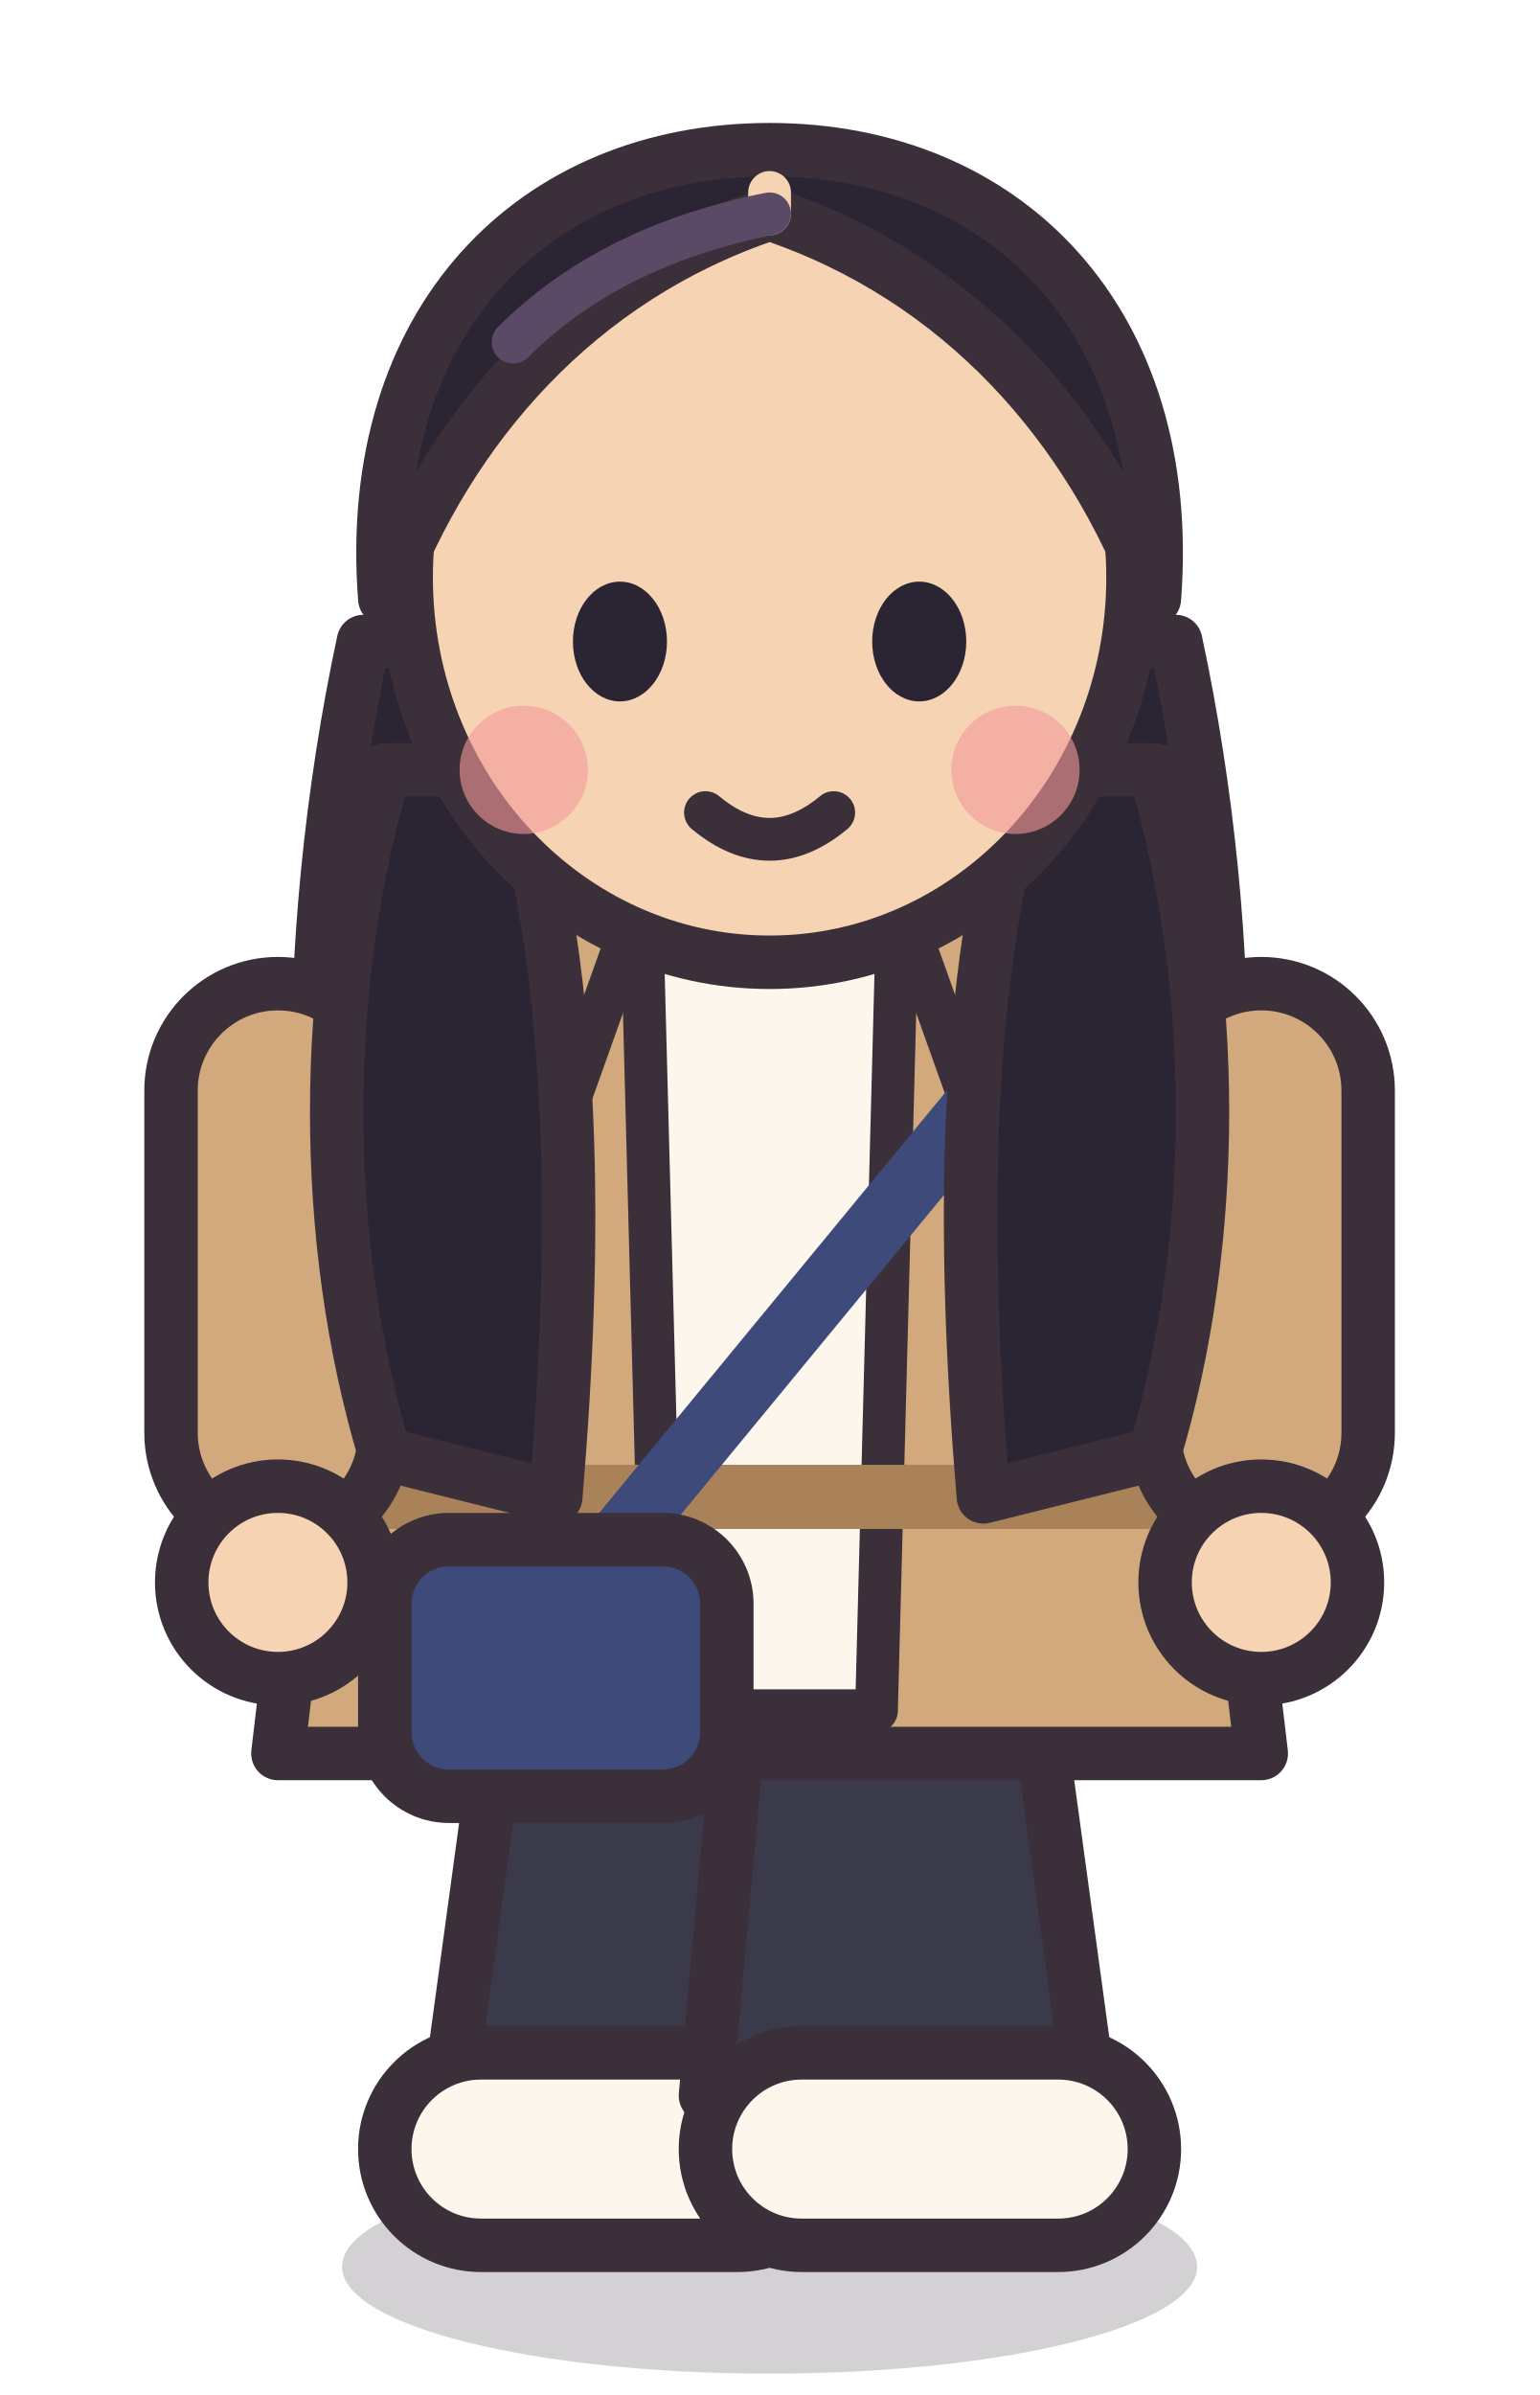
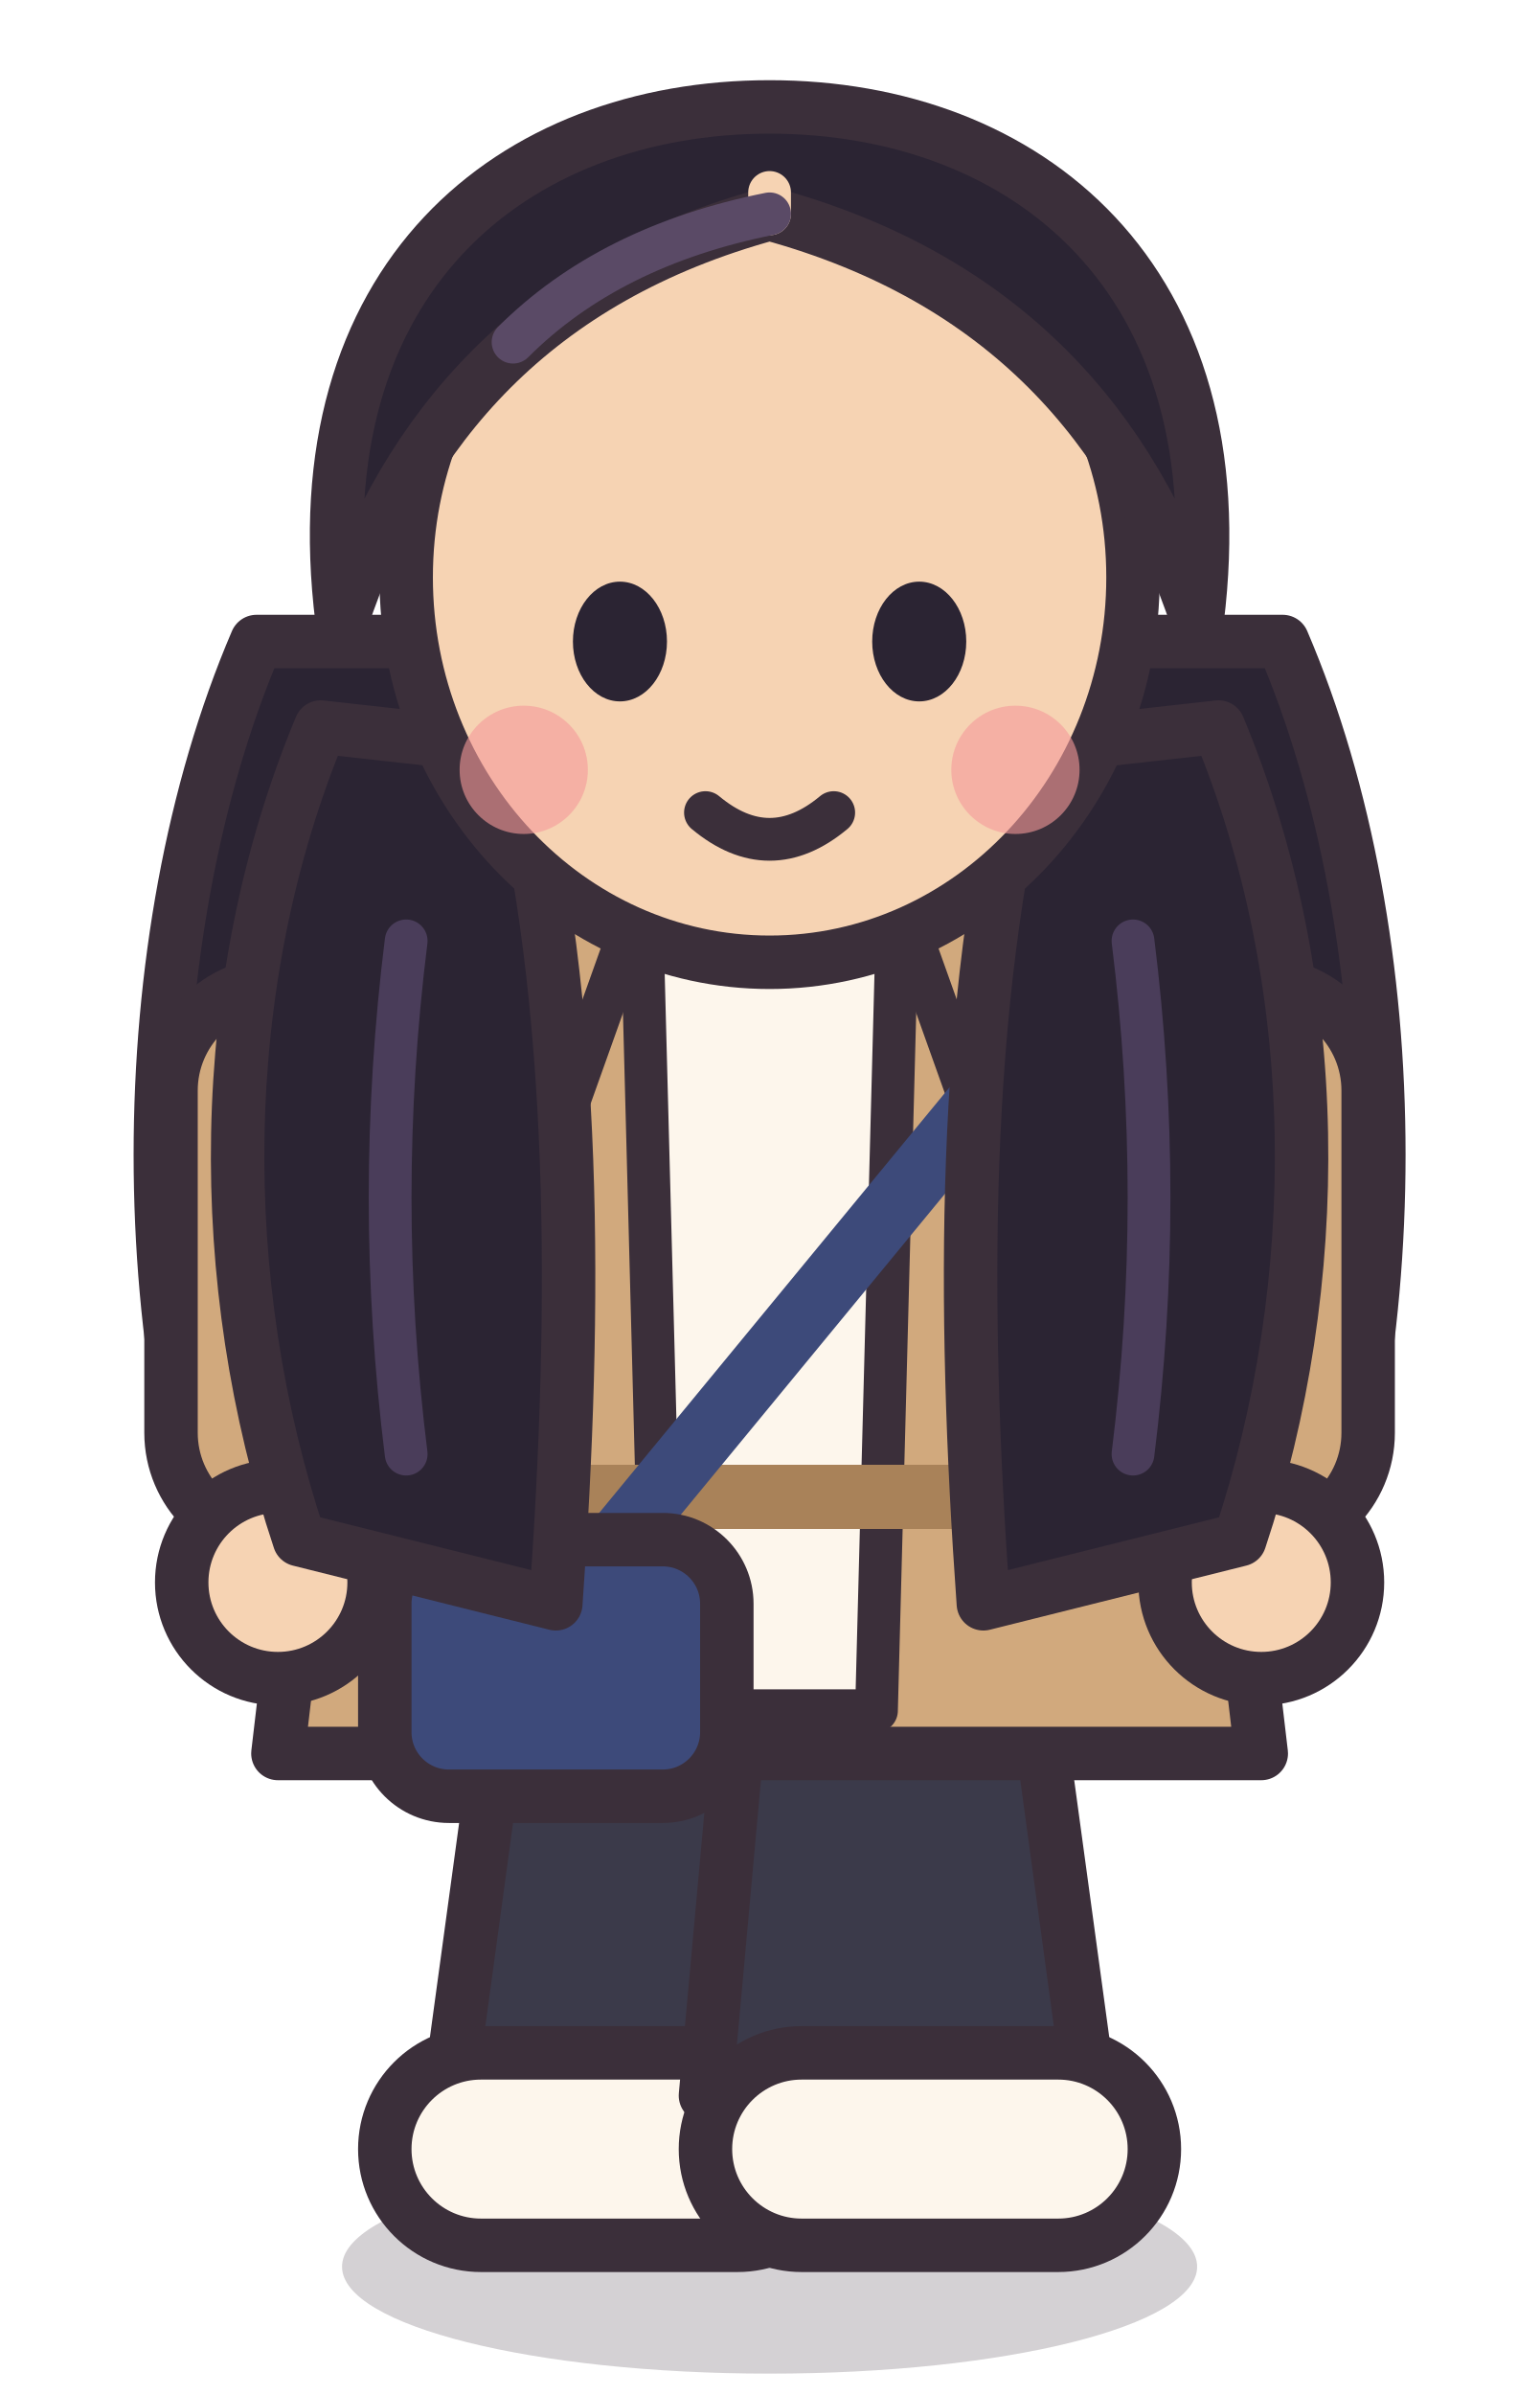
<svg xmlns="http://www.w3.org/2000/svg" id="player" viewBox="0 0 72 112" fill="none" stroke="#3b2f3a" stroke-width="2.5" stroke-linejoin="round" stroke-linecap="round" data-dir="front">
  <style>
#player[data-dir=front] .back, #player[data-dir=front] .side,
#player[data-dir=back] .front, #player[data-dir=back] .side,
#player[data-dir=left] .front, #player[data-dir=left] .back,
#player[data-dir=right] .front, #player[data-dir=right] .back { display: none }
#player[data-dir=right] .side { transform: translateX(72px) scaleX(-1) }
#player .body { animation: idle 1.6s ease-in-out infinite }
@keyframes idle { 0%,100% { transform: translateY(0) } 50% { transform: translateY(-1.2px) } }
#player.moving .body { animation: hop .34s ease-in-out infinite }
@keyframes hop { 0%,100% { transform: translateY(0) } 50% { transform: translateY(-3px) } }
#player.moving .legA { animation: stepA .34s ease-in-out infinite }
#player.moving .legB { animation: stepB .34s ease-in-out infinite }
@keyframes stepA { 0%,100% { transform: translateY(0) } 50% { transform: translateY(-4px) } }
@keyframes stepB { 0%,100% { transform: translateY(-4px) } 50% { transform: translateY(0) } }
#player.moving .swingA { animation: swA .34s ease-in-out infinite; transform-origin: 36px 82px }
#player.moving .swingB { animation: swB .34s ease-in-out infinite; transform-origin: 36px 82px }
@keyframes swA { 0%,100% { transform: rotate(-14deg) } 50% { transform: rotate(14deg) } }
@keyframes swB { 0%,100% { transform: rotate(14deg) } 50% { transform: rotate(-14deg) } }
</style>
  <ellipse cx="36" cy="106" rx="20" ry="5" fill="#3b2f3a" opacity=".22" stroke="none" />
  <g class="front">
    <g class="legA">
      <path d="M24 76h13l2 22H21z" fill="#3b3a4a" />
      <rect x="18" y="96" width="21" height="9" rx="4.5" fill="#fdf6ec" />
    </g>
    <g class="legB">
      <path d="M35 76h13l3 22H33z" fill="#3b3a4a" />
      <rect x="33" y="96" width="21" height="9" rx="4.5" fill="#fdf6ec" />
    </g>
    <g class="body">
-       <path d="M17 30c-3 14-3 30 1 42h36c4-12 4-28 1-42z" fill="#2b2433" />
+       <path d="M12 30c-6 14-6 34 0 48h48c6-14 6-34 0-48z" fill="#2b2433" />
      <path d="M17 48q0-8 19-8t19 8l4 34H13z" fill="#d1a97d" />
      <path d="M30 42h12l-1 38H31z" fill="#fdf6ec" stroke-width="2" />
      <path d="M30 42l-5 14M42 42l5 14" stroke-width="2" />
      <path d="M14 70h44" stroke="#a98259" stroke-width="3" />
      <rect x="8" y="46" width="10" height="26" rx="5" fill="#d1a97d" />
      <rect x="54" y="46" width="10" height="26" rx="5" fill="#d1a97d" />
      <circle cx="13" cy="74" r="4.5" fill="#f6d3b3" />
      <circle cx="59" cy="74" r="4.5" fill="#f6d3b3" />
      <path d="M52 44L24 78" stroke="#3d4a7a" stroke-width="3" />
      <rect x="18" y="72" width="16" height="12" rx="3" fill="#3d4a7a" />
-       <path d="M18 36c-3 10-3 22 0 32l8 2c1-12 1-24-2-34z" fill="#2b2433" />
-       <path d="M54 36c3 10 3 22 0 32l-8 2c-1-12-1-24 2-34z" fill="#2b2433" />
+       <path d="M15 34c-5 12-5 26-1 38l12 3c1-14 1-28-2-40z" fill="#2b2433" />
+       <path d="M57 34c5 12 5 26 1 38l-12 3c-1-14-1-28 2-40z" fill="#2b2433" />
+       <path d="M19 44c-1 8-1 16 0 24M53 44c1 8 1 16 0 24" stroke="#4a3d5a" stroke-width="2" />
      <ellipse cx="36" cy="27" rx="17" ry="18" fill="#f6d3b3" />
-       <path d="M18 28c-1-13 7-21 18-21s19 8 18 21c-3-8-9-15-18-18-9 3-15 10-18 18z" fill="#2b2433" />
+       <path d="M16 29c-2-16 8-24 20-24s22 8 20 24c-3-9-9-16-20-19-11 3-17 10-20 19z" fill="#2b2433" />
      <path d="M36 9v1" stroke="#f6d3b3" stroke-width="2" />
      <path d="M24 16c3-3 7-5 12-6" stroke="#5a4a66" stroke-width="2" />
      <ellipse cx="29" cy="30" rx="2.2" ry="2.8" fill="#2b2433" stroke="none" />
      <ellipse cx="43" cy="30" rx="2.2" ry="2.8" fill="#2b2433" stroke="none" />
      <circle cx="24.5" cy="36" r="3" fill="#f59a9a" stroke="none" opacity=".6" />
      <circle cx="47.5" cy="36" r="3" fill="#f59a9a" stroke="none" opacity=".6" />
      <path d="M33 38q3 2.5 6 0" stroke-width="2" />
    </g>
  </g>
  <g class="back">
    <g class="legA">
      <path d="M24 76h13l2 22H21z" fill="#3b3a4a" />
      <rect x="18" y="96" width="21" height="9" rx="4.5" fill="#fdf6ec" />
    </g>
    <g class="legB">
      <path d="M35 76h13l3 22H33z" fill="#3b3a4a" />
      <rect x="33" y="96" width="21" height="9" rx="4.5" fill="#fdf6ec" />
    </g>
    <g class="body">
      <path d="M17 48q0-8 19-8t19 8l4 34H13z" fill="#d1a97d" />
      <path d="M36 42v38" stroke-width="2" />
      <path d="M14 70h44" stroke="#a98259" stroke-width="3" />
      <rect x="8" y="46" width="10" height="26" rx="5" fill="#d1a97d" />
      <rect x="54" y="46" width="10" height="26" rx="5" fill="#d1a97d" />
      <path d="M52 44L24 78" stroke="#3d4a7a" stroke-width="3" />
-       <path d="M16 28c-1-14 8-22 20-22s21 8 20 22c3 14 2 30-2 44-6 4-12 4-18 3-6 1-12 1-18-3-4-14-5-30-2-44z" fill="#2b2433" />
-       <path d="M36 12v58" stroke="#3f3450" stroke-width="2" />
-       <path d="M26 22c-2 12-2 26 0 40M46 22c2 12 2 26 0 40" stroke="#4a3d5a" stroke-width="2" />
+       <path d="M13 28c-2-16 8-24 23-24s25 8 23 24c5 16 4 34-1 50-7 4-14 4-22 3-8 1-15 1-22-3-5-16-6-34-1-50z" fill="#2b2433" />
+       <path d="M36 10v66" stroke="#3f3450" stroke-width="2" />
+       <path d="M24 20c-3 14-3 32 0 50M48 20c3 14 3 32 0 50" stroke="#4a3d5a" stroke-width="2" />
    </g>
  </g>
  <g class="side">
    <g class="swingB">
      <path d="M31 76h12l2 22H29z" fill="#2f2e3c" />
      <rect x="25" y="96" width="21" height="9" rx="4.5" fill="#e8e0d4" />
    </g>
    <g class="swingA">
      <path d="M30 76h12l2 22H28z" fill="#3b3a4a" />
      <rect x="22" y="96" width="21" height="9" rx="4.5" fill="#fdf6ec" />
    </g>
    <g class="body">
-       <path d="M36 12c14-2 24 6 24 22 0 14-2 28-6 38-6 2-12 0-18-2z" fill="#2b2433" />
      <path d="M24 48q0-8 12-8t12 8l2 34H22z" fill="#d1a97d" />
-       <path d="M30 70h22" stroke="#a98259" stroke-width="3" />
+       <path d="M26 70h24" stroke="#a98259" stroke-width="3" />
+       <rect x="38" y="68" width="14" height="12" rx="3" fill="#3d4a7a" />
+       <path d="M28 8C48 2 62 16 60 38c-1 12 0 24-3 36-3 6-13 6-18 0-2-8-2-14-4-20-8-4-12-14-12-26z" fill="#2b2433" />
+       <path d="M46 20c4 12 4 30 1 46M54 24c3 12 3 28 0 44" stroke="#4a3d5a" stroke-width="2" />
      <rect x="30" y="46" width="12" height="28" rx="6" fill="#d1a97d" />
      <circle cx="36" cy="76" r="4.5" fill="#f6d3b3" />
-       <rect x="38" y="68" width="14" height="12" rx="3" fill="#3d4a7a" />
      <ellipse cx="33" cy="27" rx="16" ry="18" fill="#f6d3b3" />
-       <path d="M17 28c-1-13 7-21 18-21 10 0 17 7 17 21-4-9-10-15-17-16-7 1-14 7-18 16z" fill="#2b2433" />
-       <path d="M46 20c4 8 4 24 0 34" fill="#2b2433" />
+       <path d="M16 28C14 12 24 5 35 5c11 0 19 8 18 22-1 4-3 8-6 10-1-8-4-14-9-18-8 0-16 2-22 9z" fill="#2b2433" />
+       <path d="M22 14c4-4 10-6 16-6" stroke="#5a4a66" stroke-width="2" />
      <ellipse cx="24" cy="30" rx="2" ry="2.8" fill="#2b2433" stroke="none" />
      <circle cx="22" cy="36" r="3" fill="#f59a9a" stroke="none" opacity=".6" />
      <path d="M19 34l-2 3 3 1" stroke-width="2" />
    </g>
  </g>
</svg>
